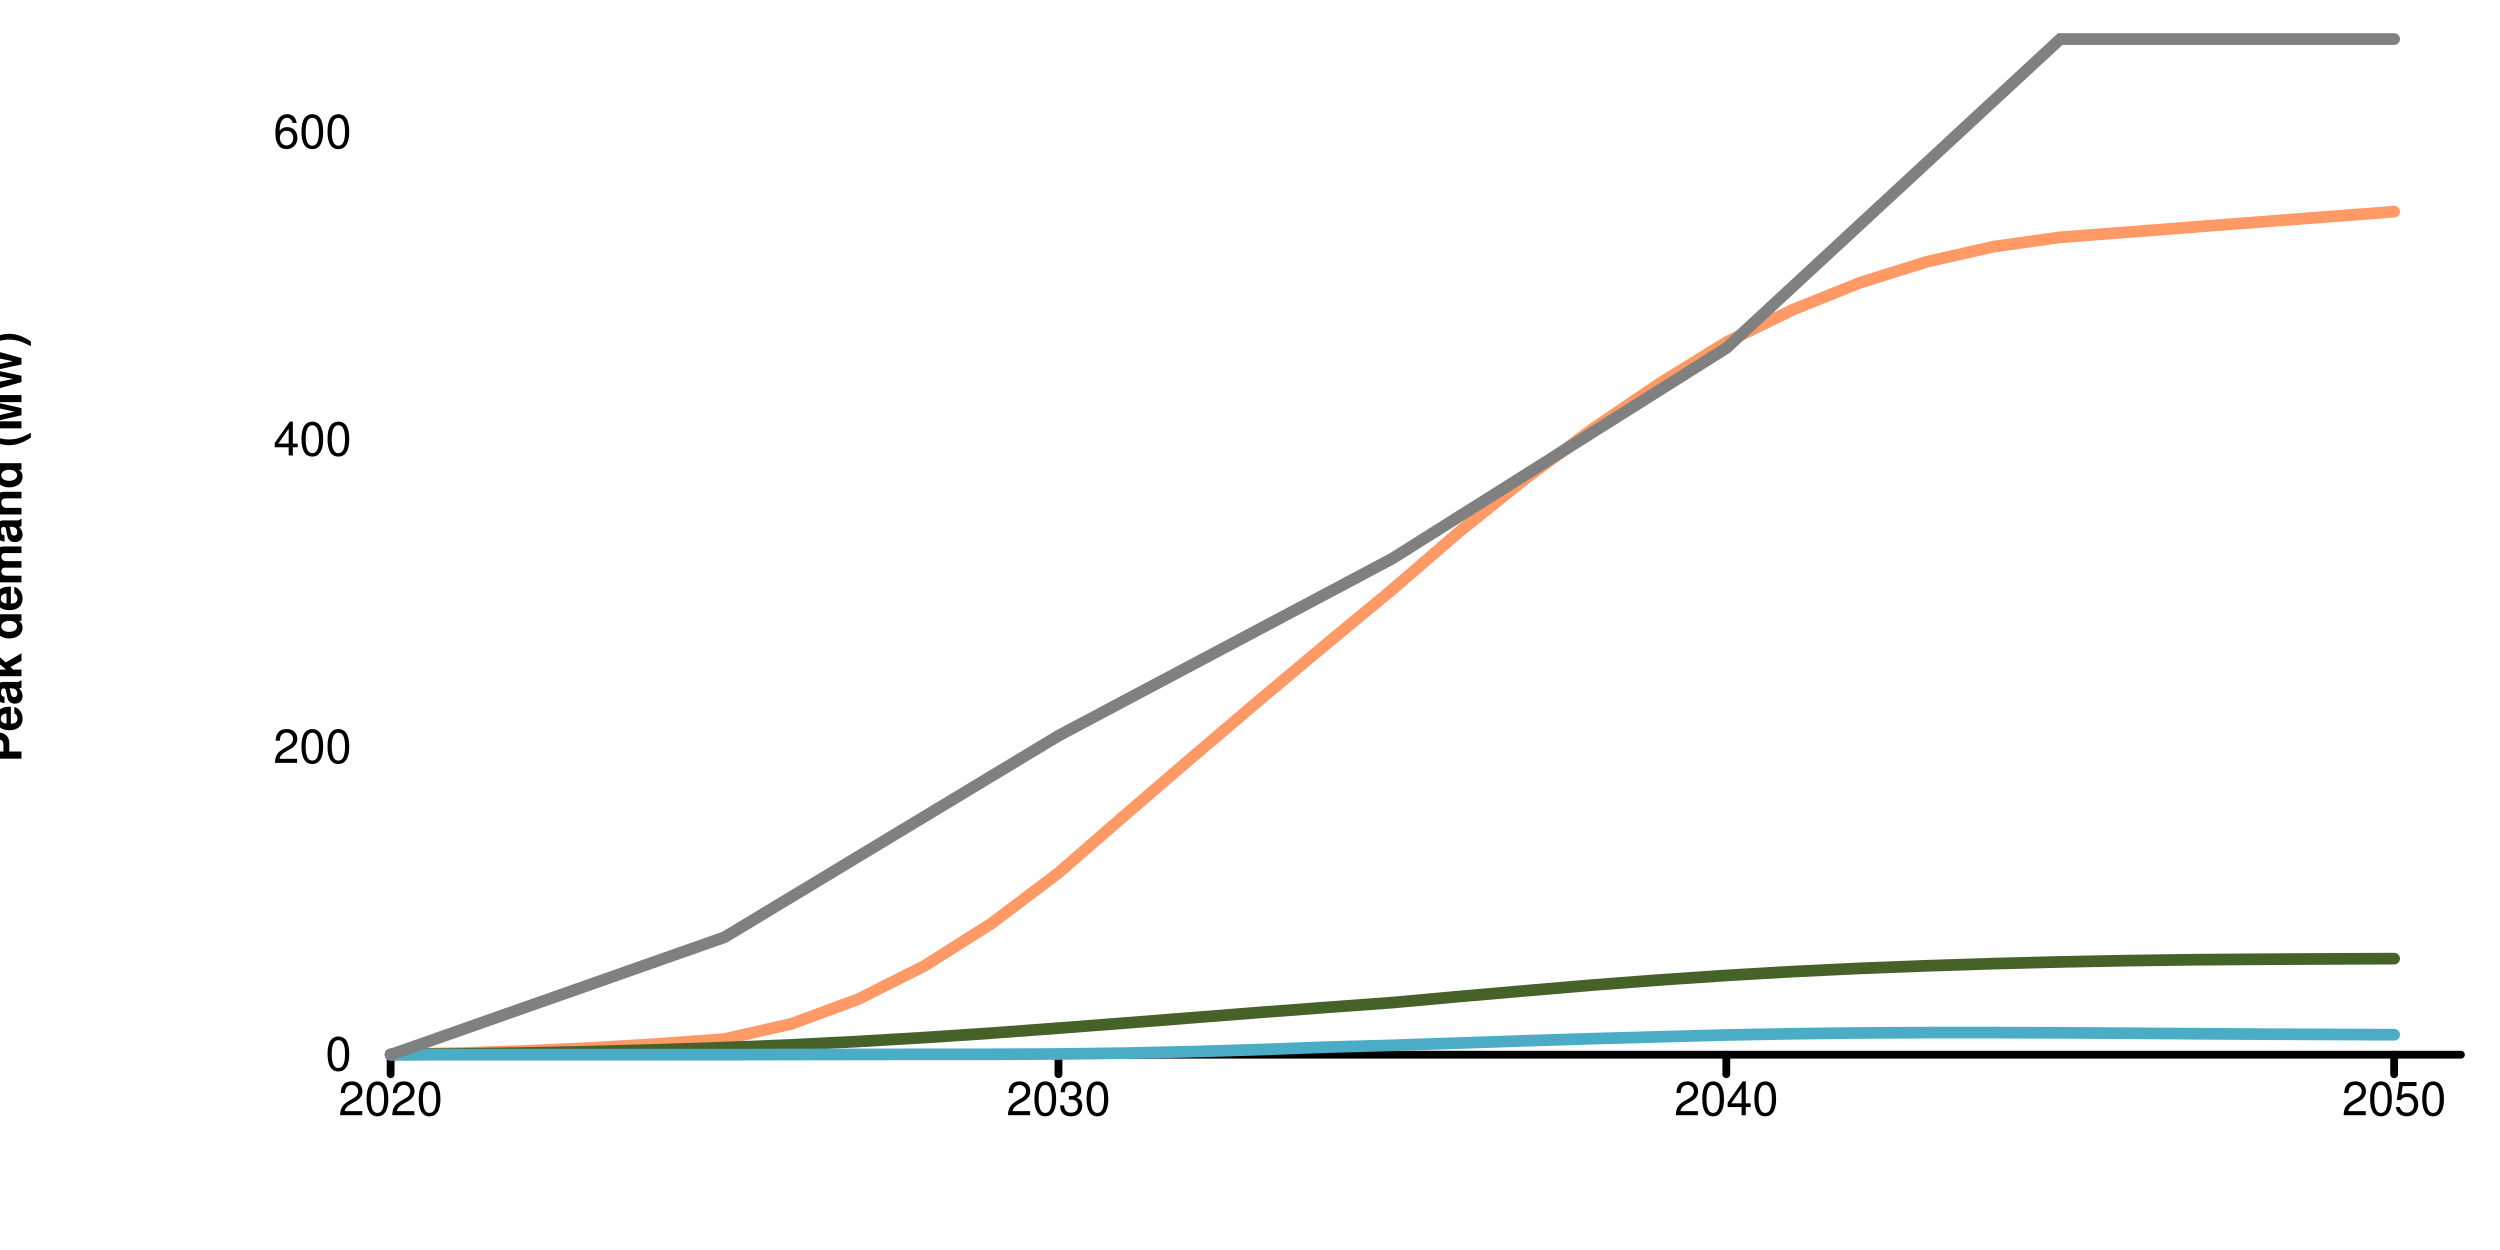
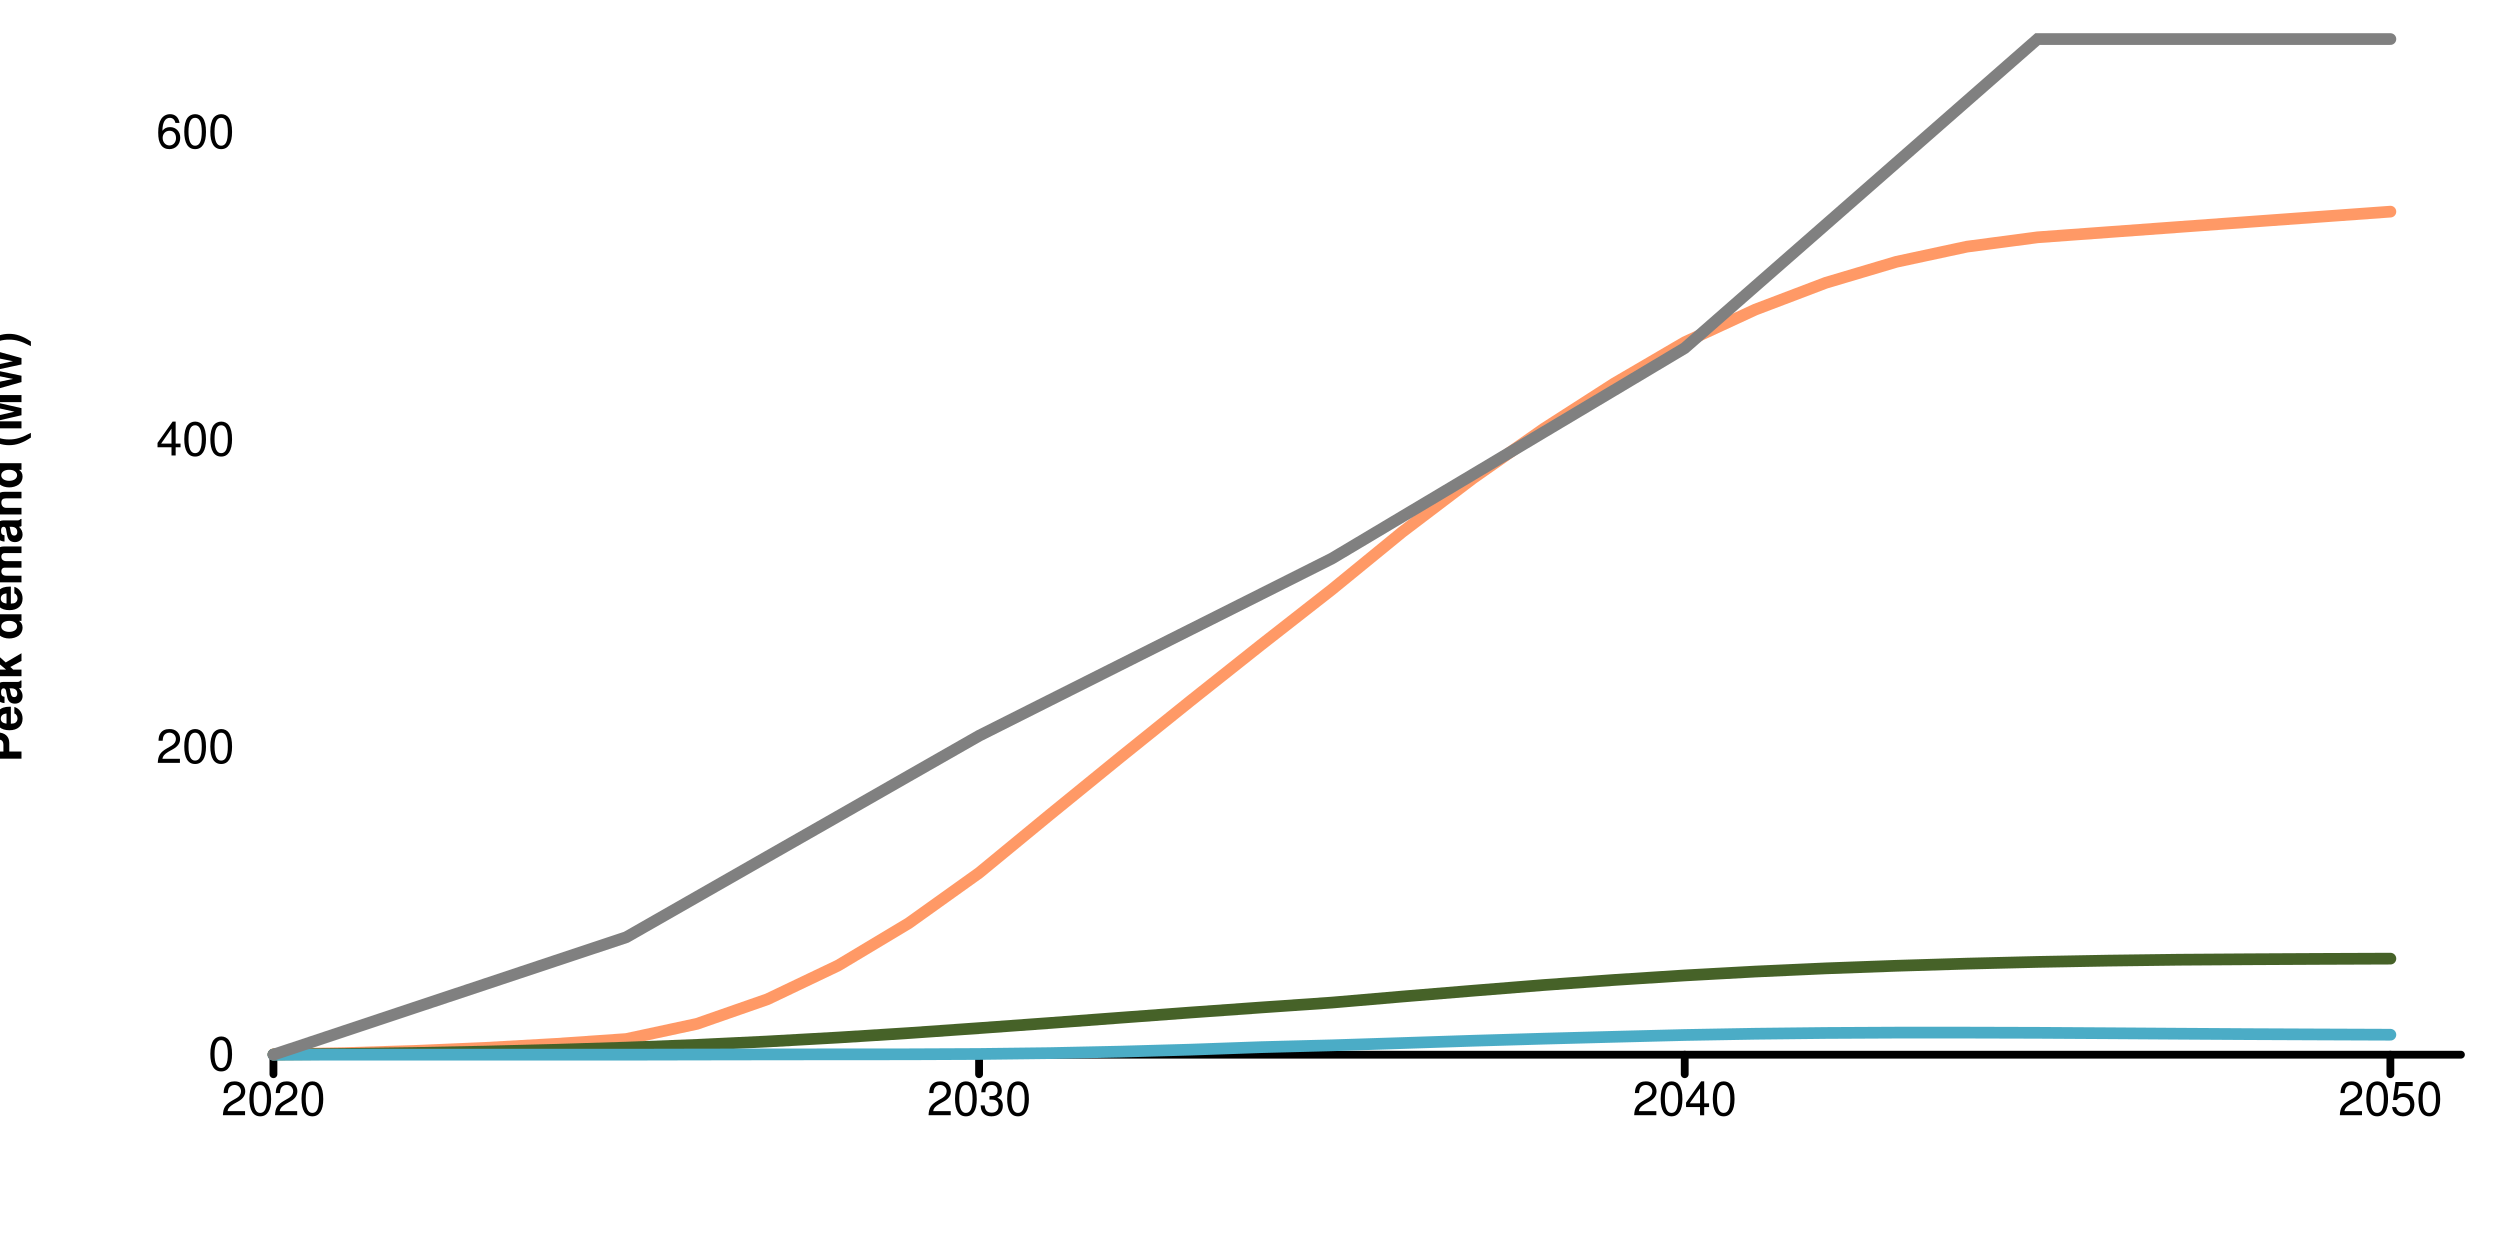
<svg xmlns="http://www.w3.org/2000/svg" width="640" height="320" viewBox="0 0 640 320" style="overflow:display" preserveAspectRatio="xMinYMin meet" overflow="visible">
  <defs>
    <style>
	.data-series path.line { fill-opacity: 0; }
	.data-series path.line.dotted { stroke-dasharray: 12 20 }
	.data-series circle { display: none; }
	.data-series:hover path.line, .data-series.on path.line { stroke-width: 5; }
	.data-series:hover circle, .data-series.on circle { display: inline; }
	.data-series circle:hover, .data-series circle.on { r: 6px!important; fill: black; }
	.grid { font-family: "Helvetica Neue",Helvetica,Arial,"Lucida Grande",sans-serif; }
	.grid line { stroke: rgb(0,0,0); stroke-width: 2; stroke-linecap: round; }
	.grid.grid-x text { text-anchor: middle; dominant-baseline: hanging; transform: translateY(10px); }
	.grid.grid-y text { text-anchor: end; dominant-baseline: middle; transform: translateX(-10px); }
	</style>
  </defs>
  <g class="grid grid-y">
-     <line x1="100" y1="270" x2="630" y2="270" data-left="100" />
-     <text x="100" y="270" text-anchor="end">0</text>
-     <text x="100" y="191.298" text-anchor="end">200</text>
-     <text x="100" y="112.596" text-anchor="end">400</text>
-     <text x="100" y="33.894" text-anchor="end">600</text>
+     <line x1="70" y1="270" x2="630" y2="270" data-left="70" />
+     <text x="70" y="270" text-anchor="end">0</text>
+     <text x="70" y="191.298" text-anchor="end">200</text>
+     <text x="70" y="112.596" text-anchor="end">400</text>
+     <text x="70" y="33.894" text-anchor="end">600</text>
    <text style="text-anchor:middle;dominant-baseline:hanging;font-weight:bold;transform: translateY(140px) rotate(-90deg);">Peak demand (MW)</text>
  </g>
  <g class="grid grid-x">
-     <line class="tick" x1="100" y1="270" x2="100" y2="275" />
-     <text x="100" y="270" text-anchor="middle">2020</text>
-     <line class="tick" x1="270.968" y1="270" x2="270.968" y2="275" />
-     <text x="270.968" y="270" text-anchor="middle">2030</text>
-     <line class="tick" x1="441.935" y1="270" x2="441.935" y2="275" />
-     <text x="441.935" y="270" text-anchor="middle">2040</text>
-     <line class="tick" x1="612.903" y1="270" x2="612.903" y2="275" />
-     <text x="612.903" y="270" text-anchor="middle">2050</text>
+     <line class="tick" x1="70" y1="270" x2="70" y2="275" />
+     <text x="70" y="270" text-anchor="middle">2020</text>
+     <line class="tick" x1="250.645" y1="270" x2="250.645" y2="275" />
+     <text x="250.645" y="270" text-anchor="middle">2030</text>
+     <line class="tick" x1="431.29" y1="270" x2="431.29" y2="275" />
+     <text x="431.29" y="270" text-anchor="middle">2040</text>
+     <line class="tick" x1="611.935" y1="270" x2="611.935" y2="275" />
+     <text x="611.935" y="270" text-anchor="middle">2050</text>
    <text style="text-anchor:middle;dominant-baseline:hanging;font-weight:bold;transform: translateY(140px) rotate(-90deg);" />
  </g>
  <g data-scenario="electric-hgvs" class="data-series">
-     <path d="M 100.00,269.91L 117.10,269.60L 134.19,269.04L 151.29,268.26L 168.39,267.24L 185.48,265.99L 202.58,262.11L 219.68,255.81L 236.77,247.19L 253.87,236.37L 270.97,223.46L 288.06,208.60L 305.16,193.90L 322.26,179.37L 339.35,165.04L 356.45,150.91L 373.55,136.15L 390.65,122.44L 407.74,109.78L 424.84,98.17L 441.94,87.61L 459.03,79.26L 476.13,72.39L 493.23,67.02L 510.32,63.14L 527.42,60.75L 544.52,59.43L 561.61,58.11L 578.71,56.80L 595.81,55.49L 612.90,54.18" id="Electric HGVs" class="line" stroke="#FF9966" stroke-width="3" stroke-linecap="round" />
-     <circle cx="100.00" cy="269.91" data-y="0.217 " data-x="2020" r="4" fill="#FF9966" />
-     <circle cx="117.10" cy="269.60" data-y="1.027 " data-x="2021" r="4" fill="#FF9966" />
-     <circle cx="134.19" cy="269.04" data-y="2.431 " data-x="2022" r="4" fill="#FF9966" />
-     <circle cx="151.29" cy="268.26" data-y="4.428 " data-x="2023" r="4" fill="#FF9966" />
-     <circle cx="168.39" cy="267.24" data-y="7.019 " data-x="2024" r="4" fill="#FF9966" />
-     <circle cx="185.48" cy="265.99" data-y="10.203 " data-x="2025" r="4" fill="#FF9966" />
-     <circle cx="202.58" cy="262.11" data-y="20.040 " data-x="2026" r="4" fill="#FF9966" />
-     <circle cx="219.68" cy="255.81" data-y="36.057 " data-x="2027" r="4" fill="#FF9966" />
-     <circle cx="236.77" cy="247.19" data-y="57.962 " data-x="2028" r="4" fill="#FF9966" />
-     <circle cx="253.87" cy="236.37" data-y="85.465 " data-x="2029" r="4" fill="#FF9966" />
-     <circle cx="270.97" cy="223.46" data-y="118.275 " data-x="2030" r="4" fill="#FF9966" />
-     <circle cx="288.06" cy="208.60" data-y="156.041 " data-x="2031" r="4" fill="#FF9966" />
-     <circle cx="305.16" cy="193.90" data-y="193.398 " data-x="2032" r="4" fill="#FF9966" />
-     <circle cx="322.26" cy="179.37" data-y="230.308 " data-x="2033" r="4" fill="#FF9966" />
-     <circle cx="339.35" cy="165.04" data-y="266.735 " data-x="2034" r="4" fill="#FF9966" />
-     <circle cx="356.45" cy="150.91" data-y="302.638 " data-x="2035" r="4" fill="#FF9966" />
-     <circle cx="373.55" cy="136.15" data-y="340.147 " data-x="2036" r="4" fill="#FF9966" />
-     <circle cx="390.65" cy="122.44" data-y="374.988 " data-x="2037" r="4" fill="#FF9966" />
-     <circle cx="407.74" cy="109.78" data-y="407.158 " data-x="2038" r="4" fill="#FF9966" />
-     <circle cx="424.84" cy="98.17" data-y="436.658 " data-x="2039" r="4" fill="#FF9966" />
-     <circle cx="441.94" cy="87.61" data-y="463.484 " data-x="2040" r="4" fill="#FF9966" />
-     <circle cx="459.03" cy="79.26" data-y="484.726 " data-x="2041" r="4" fill="#FF9966" />
-     <circle cx="476.13" cy="72.39" data-y="502.172 " data-x="2042" r="4" fill="#FF9966" />
-     <circle cx="493.23" cy="67.02" data-y="515.823 " data-x="2043" r="4" fill="#FF9966" />
-     <circle cx="510.32" cy="63.14" data-y="525.679 " data-x="2044" r="4" fill="#FF9966" />
-     <circle cx="527.42" cy="60.75" data-y="531.741 " data-x="2045" r="4" fill="#FF9966" />
-     <circle cx="544.52" cy="59.43" data-y="535.100 " data-x="2046" r="4" fill="#FF9966" />
-     <circle cx="561.61" cy="58.11" data-y="538.450 " data-x="2047" r="4" fill="#FF9966" />
-     <circle cx="578.71" cy="56.80" data-y="541.792 " data-x="2048" r="4" fill="#FF9966" />
-     <circle cx="595.81" cy="55.49" data-y="545.127 " data-x="2049" r="4" fill="#FF9966" />
-     <circle cx="612.90" cy="54.18" data-y="548.453 " data-x="2050" r="4" fill="#FF9966" />
+     <path d="M 70.00,269.91L 88.06,269.60L 106.13,269.04L 124.19,268.26L 142.26,267.24L 160.32,265.99L 178.39,262.11L 196.45,255.81L 214.52,247.19L 232.58,236.37L 250.65,223.46L 268.71,208.60L 286.77,193.90L 304.84,179.37L 322.90,165.04L 340.97,150.91L 359.03,136.15L 377.10,122.44L 395.16,109.78L 413.23,98.17L 431.29,87.61L 449.35,79.26L 467.42,72.39L 485.48,67.02L 503.55,63.14L 521.61,60.75L 539.68,59.43L 557.74,58.11L 575.81,56.80L 593.87,55.49L 611.94,54.18" id="Electric HGVs" class="line" stroke="#FF9966" stroke-width="3" stroke-linecap="round" />
+     <circle cx="70.00" cy="269.91" data-y="0.217 " data-x="2020" r="4" fill="#FF9966" />
+     <circle cx="88.06" cy="269.60" data-y="1.027 " data-x="2021" r="4" fill="#FF9966" />
+     <circle cx="106.13" cy="269.04" data-y="2.431 " data-x="2022" r="4" fill="#FF9966" />
+     <circle cx="124.19" cy="268.26" data-y="4.428 " data-x="2023" r="4" fill="#FF9966" />
+     <circle cx="142.26" cy="267.24" data-y="7.019 " data-x="2024" r="4" fill="#FF9966" />
+     <circle cx="160.32" cy="265.99" data-y="10.203 " data-x="2025" r="4" fill="#FF9966" />
+     <circle cx="178.39" cy="262.11" data-y="20.040 " data-x="2026" r="4" fill="#FF9966" />
+     <circle cx="196.45" cy="255.81" data-y="36.057 " data-x="2027" r="4" fill="#FF9966" />
+     <circle cx="214.52" cy="247.19" data-y="57.962 " data-x="2028" r="4" fill="#FF9966" />
+     <circle cx="232.58" cy="236.37" data-y="85.465 " data-x="2029" r="4" fill="#FF9966" />
+     <circle cx="250.65" cy="223.46" data-y="118.275 " data-x="2030" r="4" fill="#FF9966" />
+     <circle cx="268.71" cy="208.60" data-y="156.041 " data-x="2031" r="4" fill="#FF9966" />
+     <circle cx="286.77" cy="193.90" data-y="193.398 " data-x="2032" r="4" fill="#FF9966" />
+     <circle cx="304.84" cy="179.37" data-y="230.308 " data-x="2033" r="4" fill="#FF9966" />
+     <circle cx="322.90" cy="165.04" data-y="266.735 " data-x="2034" r="4" fill="#FF9966" />
+     <circle cx="340.97" cy="150.91" data-y="302.638 " data-x="2035" r="4" fill="#FF9966" />
+     <circle cx="359.03" cy="136.15" data-y="340.147 " data-x="2036" r="4" fill="#FF9966" />
+     <circle cx="377.10" cy="122.44" data-y="374.988 " data-x="2037" r="4" fill="#FF9966" />
+     <circle cx="395.16" cy="109.78" data-y="407.158 " data-x="2038" r="4" fill="#FF9966" />
+     <circle cx="413.23" cy="98.17" data-y="436.658 " data-x="2039" r="4" fill="#FF9966" />
+     <circle cx="431.29" cy="87.61" data-y="463.484 " data-x="2040" r="4" fill="#FF9966" />
+     <circle cx="449.35" cy="79.26" data-y="484.726 " data-x="2041" r="4" fill="#FF9966" />
+     <circle cx="467.42" cy="72.39" data-y="502.172 " data-x="2042" r="4" fill="#FF9966" />
+     <circle cx="485.48" cy="67.02" data-y="515.823 " data-x="2043" r="4" fill="#FF9966" />
+     <circle cx="503.55" cy="63.14" data-y="525.679 " data-x="2044" r="4" fill="#FF9966" />
+     <circle cx="521.61" cy="60.75" data-y="531.741 " data-x="2045" r="4" fill="#FF9966" />
+     <circle cx="539.68" cy="59.43" data-y="535.100 " data-x="2046" r="4" fill="#FF9966" />
+     <circle cx="557.74" cy="58.11" data-y="538.450 " data-x="2047" r="4" fill="#FF9966" />
+     <circle cx="575.81" cy="56.80" data-y="541.792 " data-x="2048" r="4" fill="#FF9966" />
+     <circle cx="593.87" cy="55.49" data-y="545.127 " data-x="2049" r="4" fill="#FF9966" />
+     <circle cx="611.94" cy="54.18" data-y="548.453 " data-x="2050" r="4" fill="#FF9966" />
  </g>
  <g data-scenario="electric-buses" class="data-series">
-     <path d="M 100.00,269.96L 117.10,269.82L 134.19,269.57L 151.29,269.21L 168.39,268.75L 185.48,268.19L 202.58,267.49L 219.68,266.62L 236.77,265.61L 253.87,264.47L 270.97,263.20L 288.06,261.89L 305.16,260.54L 322.26,259.20L 339.35,257.91L 356.45,256.66L 373.55,255.11L 390.65,253.62L 407.74,252.17L 424.84,250.87L 441.94,249.71L 459.03,248.72L 476.13,247.90L 493.23,247.24L 510.32,246.69L 527.42,246.25L 544.52,245.92L 561.61,245.69L 578.71,245.57L 595.81,245.48L 612.90,245.41" id="Electric Buses" class="line" stroke="#466228" stroke-width="3" stroke-linecap="round" />
-     <circle cx="100.00" cy="269.96" data-y="0.101 " data-x="2020" r="4" fill="#466228" />
-     <circle cx="117.10" cy="269.82" data-y="0.469 " data-x="2021" r="4" fill="#466228" />
-     <circle cx="134.19" cy="269.57" data-y="1.103 " data-x="2022" r="4" fill="#466228" />
-     <circle cx="151.29" cy="269.21" data-y="2.003 " data-x="2023" r="4" fill="#466228" />
-     <circle cx="168.39" cy="268.75" data-y="3.170 " data-x="2024" r="4" fill="#466228" />
-     <circle cx="185.48" cy="268.19" data-y="4.603 " data-x="2025" r="4" fill="#466228" />
-     <circle cx="202.58" cy="267.49" data-y="6.386 " data-x="2026" r="4" fill="#466228" />
-     <circle cx="219.68" cy="266.62" data-y="8.578 " data-x="2027" r="4" fill="#466228" />
-     <circle cx="236.77" cy="265.61" data-y="11.147 " data-x="2028" r="4" fill="#466228" />
-     <circle cx="253.87" cy="264.47" data-y="14.060 " data-x="2029" r="4" fill="#466228" />
-     <circle cx="270.97" cy="263.20" data-y="17.287 " data-x="2030" r="4" fill="#466228" />
-     <circle cx="288.06" cy="261.89" data-y="20.615 " data-x="2031" r="4" fill="#466228" />
-     <circle cx="305.16" cy="260.54" data-y="24.032 " data-x="2032" r="4" fill="#466228" />
-     <circle cx="322.26" cy="259.20" data-y="27.447 " data-x="2033" r="4" fill="#466228" />
-     <circle cx="339.35" cy="257.91" data-y="30.731 " data-x="2034" r="4" fill="#466228" />
-     <circle cx="356.45" cy="256.66" data-y="33.893 " data-x="2035" r="4" fill="#466228" />
-     <circle cx="373.55" cy="255.11" data-y="37.828 " data-x="2036" r="4" fill="#466228" />
-     <circle cx="390.65" cy="253.62" data-y="41.633 " data-x="2037" r="4" fill="#466228" />
-     <circle cx="407.74" cy="252.17" data-y="45.309 " data-x="2038" r="4" fill="#466228" />
-     <circle cx="424.84" cy="250.87" data-y="48.619 " data-x="2039" r="4" fill="#466228" />
-     <circle cx="441.94" cy="249.71" data-y="51.562 " data-x="2040" r="4" fill="#466228" />
-     <circle cx="459.03" cy="248.72" data-y="54.080 " data-x="2041" r="4" fill="#466228" />
-     <circle cx="476.13" cy="247.90" data-y="56.170 " data-x="2042" r="4" fill="#466228" />
-     <circle cx="493.23" cy="247.24" data-y="57.833 " data-x="2043" r="4" fill="#466228" />
-     <circle cx="510.32" cy="246.69" data-y="59.225 " data-x="2044" r="4" fill="#466228" />
-     <circle cx="527.42" cy="246.25" data-y="60.344 " data-x="2045" r="4" fill="#466228" />
-     <circle cx="544.52" cy="245.92" data-y="61.193 " data-x="2046" r="4" fill="#466228" />
-     <circle cx="561.61" cy="245.69" data-y="61.769 " data-x="2047" r="4" fill="#466228" />
-     <circle cx="578.71" cy="245.57" data-y="62.072 " data-x="2048" r="4" fill="#466228" />
-     <circle cx="595.81" cy="245.48" data-y="62.313 " data-x="2049" r="4" fill="#466228" />
-     <circle cx="612.90" cy="245.41" data-y="62.494 " data-x="2050" r="4" fill="#466228" />
+     <path d="M 70.00,269.96L 88.06,269.82L 106.13,269.57L 124.19,269.21L 142.26,268.75L 160.32,268.19L 178.39,267.49L 196.45,266.62L 214.52,265.61L 232.58,264.47L 250.65,263.20L 268.71,261.89L 286.77,260.54L 304.84,259.20L 322.90,257.91L 340.97,256.66L 359.03,255.11L 377.10,253.62L 395.16,252.17L 413.23,250.87L 431.29,249.71L 449.35,248.72L 467.42,247.90L 485.48,247.24L 503.55,246.69L 521.61,246.25L 539.68,245.92L 557.74,245.69L 575.81,245.57L 593.87,245.48L 611.94,245.41" id="Electric Buses" class="line" stroke="#466228" stroke-width="3" stroke-linecap="round" />
+     <circle cx="70.00" cy="269.96" data-y="0.101 " data-x="2020" r="4" fill="#466228" />
+     <circle cx="88.06" cy="269.82" data-y="0.469 " data-x="2021" r="4" fill="#466228" />
+     <circle cx="106.13" cy="269.57" data-y="1.103 " data-x="2022" r="4" fill="#466228" />
+     <circle cx="124.19" cy="269.21" data-y="2.003 " data-x="2023" r="4" fill="#466228" />
+     <circle cx="142.26" cy="268.75" data-y="3.170 " data-x="2024" r="4" fill="#466228" />
+     <circle cx="160.32" cy="268.19" data-y="4.603 " data-x="2025" r="4" fill="#466228" />
+     <circle cx="178.39" cy="267.49" data-y="6.386 " data-x="2026" r="4" fill="#466228" />
+     <circle cx="196.45" cy="266.62" data-y="8.578 " data-x="2027" r="4" fill="#466228" />
+     <circle cx="214.52" cy="265.61" data-y="11.147 " data-x="2028" r="4" fill="#466228" />
+     <circle cx="232.58" cy="264.47" data-y="14.060 " data-x="2029" r="4" fill="#466228" />
+     <circle cx="250.65" cy="263.20" data-y="17.287 " data-x="2030" r="4" fill="#466228" />
+     <circle cx="268.71" cy="261.89" data-y="20.615 " data-x="2031" r="4" fill="#466228" />
+     <circle cx="286.77" cy="260.54" data-y="24.032 " data-x="2032" r="4" fill="#466228" />
+     <circle cx="304.84" cy="259.20" data-y="27.447 " data-x="2033" r="4" fill="#466228" />
+     <circle cx="322.90" cy="257.91" data-y="30.731 " data-x="2034" r="4" fill="#466228" />
+     <circle cx="340.97" cy="256.66" data-y="33.893 " data-x="2035" r="4" fill="#466228" />
+     <circle cx="359.03" cy="255.11" data-y="37.828 " data-x="2036" r="4" fill="#466228" />
+     <circle cx="377.10" cy="253.62" data-y="41.633 " data-x="2037" r="4" fill="#466228" />
+     <circle cx="395.16" cy="252.17" data-y="45.309 " data-x="2038" r="4" fill="#466228" />
+     <circle cx="413.23" cy="250.87" data-y="48.619 " data-x="2039" r="4" fill="#466228" />
+     <circle cx="431.29" cy="249.71" data-y="51.562 " data-x="2040" r="4" fill="#466228" />
+     <circle cx="449.35" cy="248.72" data-y="54.080 " data-x="2041" r="4" fill="#466228" />
+     <circle cx="467.42" cy="247.90" data-y="56.170 " data-x="2042" r="4" fill="#466228" />
+     <circle cx="485.48" cy="247.24" data-y="57.833 " data-x="2043" r="4" fill="#466228" />
+     <circle cx="503.55" cy="246.69" data-y="59.225 " data-x="2044" r="4" fill="#466228" />
+     <circle cx="521.61" cy="246.25" data-y="60.344 " data-x="2045" r="4" fill="#466228" />
+     <circle cx="539.68" cy="245.92" data-y="61.193 " data-x="2046" r="4" fill="#466228" />
+     <circle cx="557.74" cy="245.69" data-y="61.769 " data-x="2047" r="4" fill="#466228" />
+     <circle cx="575.81" cy="245.57" data-y="62.072 " data-x="2048" r="4" fill="#466228" />
+     <circle cx="593.87" cy="245.48" data-y="62.313 " data-x="2049" r="4" fill="#466228" />
+     <circle cx="611.94" cy="245.41" data-y="62.494 " data-x="2050" r="4" fill="#466228" />
  </g>
  <g data-scenario="electrolysers" class="data-series">
-     <path d="M 100.00,270.00L 117.10,270.00L 134.19,270.00L 151.29,270.00L 168.39,270.00L 185.48,270.00L 202.58,269.96L 219.68,269.93L 236.77,269.91L 253.87,269.90L 270.97,269.82L 288.06,269.60L 305.16,269.22L 322.26,268.71L 339.35,268.07L 356.45,267.60L 373.55,267.02L 390.65,266.43L 407.74,265.90L 424.84,265.42L 441.94,264.96L 459.03,264.64L 476.13,264.44L 493.23,264.35L 510.32,264.35L 527.42,264.40L 544.52,264.51L 561.61,264.63L 578.71,264.74L 595.81,264.82L 612.90,264.89" id="Electrolysers" class="line" stroke="#4BACC6" stroke-width="3" stroke-linecap="round" />
-     <circle cx="100.00" cy="270.00" data-y="0.000 " data-x="2020" r="4" fill="#4BACC6" />
-     <circle cx="117.10" cy="270.00" data-y="0.000 " data-x="2021" r="4" fill="#4BACC6" />
-     <circle cx="134.19" cy="270.00" data-y="0.000 " data-x="2022" r="4" fill="#4BACC6" />
-     <circle cx="151.29" cy="270.00" data-y="0.000 " data-x="2023" r="4" fill="#4BACC6" />
-     <circle cx="168.39" cy="270.00" data-y="0.000 " data-x="2024" r="4" fill="#4BACC6" />
-     <circle cx="185.48" cy="270.00" data-y="0.000 " data-x="2025" r="4" fill="#4BACC6" />
-     <circle cx="202.58" cy="269.96" data-y="0.094 " data-x="2026" r="4" fill="#4BACC6" />
-     <circle cx="219.68" cy="269.93" data-y="0.173 " data-x="2027" r="4" fill="#4BACC6" />
-     <circle cx="236.77" cy="269.91" data-y="0.227 " data-x="2028" r="4" fill="#4BACC6" />
-     <circle cx="253.87" cy="269.90" data-y="0.262 " data-x="2029" r="4" fill="#4BACC6" />
-     <circle cx="270.97" cy="269.82" data-y="0.455 " data-x="2030" r="4" fill="#4BACC6" />
-     <circle cx="288.06" cy="269.60" data-y="1.021 " data-x="2031" r="4" fill="#4BACC6" />
-     <circle cx="305.16" cy="269.22" data-y="1.974 " data-x="2032" r="4" fill="#4BACC6" />
-     <circle cx="322.26" cy="268.71" data-y="3.281 " data-x="2033" r="4" fill="#4BACC6" />
-     <circle cx="339.35" cy="268.07" data-y="4.895 " data-x="2034" r="4" fill="#4BACC6" />
-     <circle cx="356.45" cy="267.60" data-y="6.093 " data-x="2035" r="4" fill="#4BACC6" />
-     <circle cx="373.55" cy="267.02" data-y="7.581 " data-x="2036" r="4" fill="#4BACC6" />
-     <circle cx="390.65" cy="266.43" data-y="9.062 " data-x="2037" r="4" fill="#4BACC6" />
-     <circle cx="407.74" cy="265.90" data-y="10.424 " data-x="2038" r="4" fill="#4BACC6" />
-     <circle cx="424.84" cy="265.42" data-y="11.642 " data-x="2039" r="4" fill="#4BACC6" />
-     <circle cx="441.94" cy="264.96" data-y="12.796 " data-x="2040" r="4" fill="#4BACC6" />
-     <circle cx="459.03" cy="264.64" data-y="13.624 " data-x="2041" r="4" fill="#4BACC6" />
-     <circle cx="476.13" cy="264.44" data-y="14.119 " data-x="2042" r="4" fill="#4BACC6" />
-     <circle cx="493.23" cy="264.35" data-y="14.350 " data-x="2043" r="4" fill="#4BACC6" />
-     <circle cx="510.32" cy="264.35" data-y="14.370 " data-x="2044" r="4" fill="#4BACC6" />
-     <circle cx="527.42" cy="264.40" data-y="14.236 " data-x="2045" r="4" fill="#4BACC6" />
-     <circle cx="544.52" cy="264.51" data-y="13.944 " data-x="2046" r="4" fill="#4BACC6" />
-     <circle cx="561.61" cy="264.63" data-y="13.655 " data-x="2047" r="4" fill="#4BACC6" />
-     <circle cx="578.71" cy="264.74" data-y="13.379 " data-x="2048" r="4" fill="#4BACC6" />
-     <circle cx="595.81" cy="264.82" data-y="13.155 " data-x="2049" r="4" fill="#4BACC6" />
-     <circle cx="612.90" cy="264.89" data-y="12.995 " data-x="2050" r="4" fill="#4BACC6" />
+     <path d="M 70.00,270.00L 88.06,270.00L 106.13,270.00L 124.19,270.00L 142.26,270.00L 160.32,270.00L 178.39,269.96L 196.45,269.93L 214.52,269.91L 232.58,269.90L 250.65,269.82L 268.71,269.60L 286.77,269.22L 304.84,268.71L 322.90,268.07L 340.97,267.60L 359.03,267.02L 377.10,266.43L 395.16,265.90L 413.23,265.42L 431.29,264.96L 449.35,264.64L 467.42,264.44L 485.48,264.35L 503.55,264.35L 521.61,264.40L 539.68,264.51L 557.74,264.63L 575.81,264.74L 593.87,264.82L 611.94,264.89" id="Electrolysers" class="line" stroke="#4BACC6" stroke-width="3" stroke-linecap="round" />
+     <circle cx="70.00" cy="270.00" data-y="0.000 " data-x="2020" r="4" fill="#4BACC6" />
+     <circle cx="88.06" cy="270.00" data-y="0.000 " data-x="2021" r="4" fill="#4BACC6" />
+     <circle cx="106.13" cy="270.00" data-y="0.000 " data-x="2022" r="4" fill="#4BACC6" />
+     <circle cx="124.19" cy="270.00" data-y="0.000 " data-x="2023" r="4" fill="#4BACC6" />
+     <circle cx="142.26" cy="270.00" data-y="0.000 " data-x="2024" r="4" fill="#4BACC6" />
+     <circle cx="160.32" cy="270.00" data-y="0.000 " data-x="2025" r="4" fill="#4BACC6" />
+     <circle cx="178.39" cy="269.96" data-y="0.094 " data-x="2026" r="4" fill="#4BACC6" />
+     <circle cx="196.45" cy="269.93" data-y="0.173 " data-x="2027" r="4" fill="#4BACC6" />
+     <circle cx="214.52" cy="269.91" data-y="0.227 " data-x="2028" r="4" fill="#4BACC6" />
+     <circle cx="232.58" cy="269.90" data-y="0.262 " data-x="2029" r="4" fill="#4BACC6" />
+     <circle cx="250.65" cy="269.82" data-y="0.455 " data-x="2030" r="4" fill="#4BACC6" />
+     <circle cx="268.71" cy="269.60" data-y="1.021 " data-x="2031" r="4" fill="#4BACC6" />
+     <circle cx="286.77" cy="269.22" data-y="1.974 " data-x="2032" r="4" fill="#4BACC6" />
+     <circle cx="304.84" cy="268.71" data-y="3.281 " data-x="2033" r="4" fill="#4BACC6" />
+     <circle cx="322.90" cy="268.07" data-y="4.895 " data-x="2034" r="4" fill="#4BACC6" />
+     <circle cx="340.97" cy="267.60" data-y="6.093 " data-x="2035" r="4" fill="#4BACC6" />
+     <circle cx="359.03" cy="267.02" data-y="7.581 " data-x="2036" r="4" fill="#4BACC6" />
+     <circle cx="377.10" cy="266.43" data-y="9.062 " data-x="2037" r="4" fill="#4BACC6" />
+     <circle cx="395.16" cy="265.90" data-y="10.424 " data-x="2038" r="4" fill="#4BACC6" />
+     <circle cx="413.23" cy="265.42" data-y="11.642 " data-x="2039" r="4" fill="#4BACC6" />
+     <circle cx="431.29" cy="264.96" data-y="12.796 " data-x="2040" r="4" fill="#4BACC6" />
+     <circle cx="449.35" cy="264.64" data-y="13.624 " data-x="2041" r="4" fill="#4BACC6" />
+     <circle cx="467.42" cy="264.44" data-y="14.119 " data-x="2042" r="4" fill="#4BACC6" />
+     <circle cx="485.48" cy="264.35" data-y="14.350 " data-x="2043" r="4" fill="#4BACC6" />
+     <circle cx="503.55" cy="264.35" data-y="14.370 " data-x="2044" r="4" fill="#4BACC6" />
+     <circle cx="521.61" cy="264.40" data-y="14.236 " data-x="2045" r="4" fill="#4BACC6" />
+     <circle cx="539.68" cy="264.51" data-y="13.944 " data-x="2046" r="4" fill="#4BACC6" />
+     <circle cx="557.74" cy="264.63" data-y="13.655 " data-x="2047" r="4" fill="#4BACC6" />
+     <circle cx="575.81" cy="264.74" data-y="13.379 " data-x="2048" r="4" fill="#4BACC6" />
+     <circle cx="593.87" cy="264.82" data-y="13.155 " data-x="2049" r="4" fill="#4BACC6" />
+     <circle cx="611.94" cy="264.89" data-y="12.995 " data-x="2050" r="4" fill="#4BACC6" />
  </g>
  <g data-scenario="large-industry-fuel-switching" class="data-series">
-     <path d="M 100.00,270.00L 117.10,263.99L 134.19,257.97L 151.29,251.96L 168.39,245.94L 185.48,239.93L 202.58,229.61L 219.68,219.29L 236.77,208.98L 253.87,198.66L 270.97,188.35L 288.06,179.27L 305.16,170.20L 322.26,161.13L 339.35,152.06L 356.45,142.98L 373.55,132.21L 390.65,121.44L 407.74,110.66L 424.84,99.89L 441.94,89.11L 459.03,73.29L 476.13,57.47L 493.23,41.65L 510.32,25.82L 527.42,10.00L 544.52,10.00L 561.61,10.00L 578.71,10.00L 595.81,10.00L 612.90,10.00" id="Large industry Fuel Switching" class="line" stroke="#808080" stroke-width="3" stroke-linecap="round" />
-     <circle cx="100.00" cy="270.00" data-y="0.000 " data-x="2020" r="4" fill="#808080" />
-     <circle cx="117.10" cy="263.99" data-y="15.285 " data-x="2021" r="4" fill="#808080" />
-     <circle cx="134.19" cy="257.97" data-y="30.570 " data-x="2022" r="4" fill="#808080" />
-     <circle cx="151.29" cy="251.96" data-y="45.855 " data-x="2023" r="4" fill="#808080" />
-     <circle cx="168.39" cy="245.94" data-y="61.140 " data-x="2024" r="4" fill="#808080" />
-     <circle cx="185.48" cy="239.93" data-y="76.426 " data-x="2025" r="4" fill="#808080" />
-     <circle cx="202.58" cy="229.61" data-y="102.640 " data-x="2026" r="4" fill="#808080" />
-     <circle cx="219.68" cy="219.29" data-y="128.855 " data-x="2027" r="4" fill="#808080" />
-     <circle cx="236.77" cy="208.98" data-y="155.069 " data-x="2028" r="4" fill="#808080" />
-     <circle cx="253.87" cy="198.66" data-y="181.284 " data-x="2029" r="4" fill="#808080" />
-     <circle cx="270.97" cy="188.35" data-y="207.499 " data-x="2030" r="4" fill="#808080" />
-     <circle cx="288.06" cy="179.27" data-y="230.555 " data-x="2031" r="4" fill="#808080" />
-     <circle cx="305.16" cy="170.20" data-y="253.611 " data-x="2032" r="4" fill="#808080" />
-     <circle cx="322.26" cy="161.13" data-y="276.668 " data-x="2033" r="4" fill="#808080" />
-     <circle cx="339.35" cy="152.06" data-y="299.724 " data-x="2034" r="4" fill="#808080" />
-     <circle cx="356.45" cy="142.98" data-y="322.780 " data-x="2035" r="4" fill="#808080" />
-     <circle cx="373.55" cy="132.21" data-y="350.159 " data-x="2036" r="4" fill="#808080" />
-     <circle cx="390.65" cy="121.44" data-y="377.537 " data-x="2037" r="4" fill="#808080" />
-     <circle cx="407.74" cy="110.66" data-y="404.916 " data-x="2038" r="4" fill="#808080" />
-     <circle cx="424.84" cy="99.89" data-y="432.294 " data-x="2039" r="4" fill="#808080" />
-     <circle cx="441.94" cy="89.11" data-y="459.672 " data-x="2040" r="4" fill="#808080" />
-     <circle cx="459.03" cy="73.29" data-y="499.882 " data-x="2041" r="4" fill="#808080" />
-     <circle cx="476.13" cy="57.47" data-y="540.091 " data-x="2042" r="4" fill="#808080" />
-     <circle cx="493.23" cy="41.65" data-y="580.301 " data-x="2043" r="4" fill="#808080" />
-     <circle cx="510.32" cy="25.82" data-y="620.511 " data-x="2044" r="4" fill="#808080" />
-     <circle cx="527.42" cy="10.00" data-y="660.720 " data-x="2045" r="4" fill="#808080" />
-     <circle cx="544.52" cy="10.00" data-y="660.720 " data-x="2046" r="4" fill="#808080" />
-     <circle cx="561.61" cy="10.00" data-y="660.720 " data-x="2047" r="4" fill="#808080" />
-     <circle cx="578.71" cy="10.00" data-y="660.720 " data-x="2048" r="4" fill="#808080" />
-     <circle cx="595.81" cy="10.00" data-y="660.720 " data-x="2049" r="4" fill="#808080" />
-     <circle cx="612.90" cy="10.00" data-y="660.720 " data-x="2050" r="4" fill="#808080" />
+     <path d="M 70.00,270.00L 88.06,263.99L 106.13,257.97L 124.19,251.96L 142.26,245.94L 160.32,239.93L 178.39,229.61L 196.45,219.29L 214.52,208.98L 232.58,198.66L 250.65,188.35L 268.71,179.27L 286.77,170.20L 304.84,161.13L 322.90,152.06L 340.97,142.98L 359.03,132.21L 377.10,121.44L 395.16,110.66L 413.23,99.89L 431.29,89.11L 449.35,73.29L 467.42,57.47L 485.48,41.65L 503.55,25.82L 521.61,10.00L 539.68,10.00L 557.74,10.00L 575.81,10.00L 593.87,10.00L 611.94,10.00" id="Large industry Fuel Switching" class="line" stroke="#808080" stroke-width="3" stroke-linecap="round" />
+     <circle cx="70.00" cy="270.00" data-y="0.000 " data-x="2020" r="4" fill="#808080" />
+     <circle cx="88.06" cy="263.99" data-y="15.285 " data-x="2021" r="4" fill="#808080" />
+     <circle cx="106.13" cy="257.97" data-y="30.570 " data-x="2022" r="4" fill="#808080" />
+     <circle cx="124.19" cy="251.96" data-y="45.855 " data-x="2023" r="4" fill="#808080" />
+     <circle cx="142.26" cy="245.94" data-y="61.140 " data-x="2024" r="4" fill="#808080" />
+     <circle cx="160.32" cy="239.93" data-y="76.426 " data-x="2025" r="4" fill="#808080" />
+     <circle cx="178.39" cy="229.61" data-y="102.640 " data-x="2026" r="4" fill="#808080" />
+     <circle cx="196.45" cy="219.29" data-y="128.855 " data-x="2027" r="4" fill="#808080" />
+     <circle cx="214.52" cy="208.98" data-y="155.069 " data-x="2028" r="4" fill="#808080" />
+     <circle cx="232.58" cy="198.66" data-y="181.284 " data-x="2029" r="4" fill="#808080" />
+     <circle cx="250.65" cy="188.35" data-y="207.499 " data-x="2030" r="4" fill="#808080" />
+     <circle cx="268.71" cy="179.27" data-y="230.555 " data-x="2031" r="4" fill="#808080" />
+     <circle cx="286.77" cy="170.20" data-y="253.611 " data-x="2032" r="4" fill="#808080" />
+     <circle cx="304.84" cy="161.13" data-y="276.668 " data-x="2033" r="4" fill="#808080" />
+     <circle cx="322.90" cy="152.06" data-y="299.724 " data-x="2034" r="4" fill="#808080" />
+     <circle cx="340.97" cy="142.98" data-y="322.780 " data-x="2035" r="4" fill="#808080" />
+     <circle cx="359.03" cy="132.21" data-y="350.159 " data-x="2036" r="4" fill="#808080" />
+     <circle cx="377.10" cy="121.44" data-y="377.537 " data-x="2037" r="4" fill="#808080" />
+     <circle cx="395.16" cy="110.66" data-y="404.916 " data-x="2038" r="4" fill="#808080" />
+     <circle cx="413.23" cy="99.89" data-y="432.294 " data-x="2039" r="4" fill="#808080" />
+     <circle cx="431.29" cy="89.11" data-y="459.672 " data-x="2040" r="4" fill="#808080" />
+     <circle cx="449.35" cy="73.29" data-y="499.882 " data-x="2041" r="4" fill="#808080" />
+     <circle cx="467.42" cy="57.47" data-y="540.091 " data-x="2042" r="4" fill="#808080" />
+     <circle cx="485.48" cy="41.65" data-y="580.301 " data-x="2043" r="4" fill="#808080" />
+     <circle cx="503.55" cy="25.82" data-y="620.511 " data-x="2044" r="4" fill="#808080" />
+     <circle cx="521.61" cy="10.00" data-y="660.720 " data-x="2045" r="4" fill="#808080" />
+     <circle cx="539.68" cy="10.00" data-y="660.720 " data-x="2046" r="4" fill="#808080" />
+     <circle cx="557.74" cy="10.00" data-y="660.720 " data-x="2047" r="4" fill="#808080" />
+     <circle cx="575.81" cy="10.00" data-y="660.720 " data-x="2048" r="4" fill="#808080" />
+     <circle cx="593.87" cy="10.00" data-y="660.720 " data-x="2049" r="4" fill="#808080" />
+     <circle cx="611.94" cy="10.00" data-y="660.720 " data-x="2050" r="4" fill="#808080" />
  </g>
</svg>
